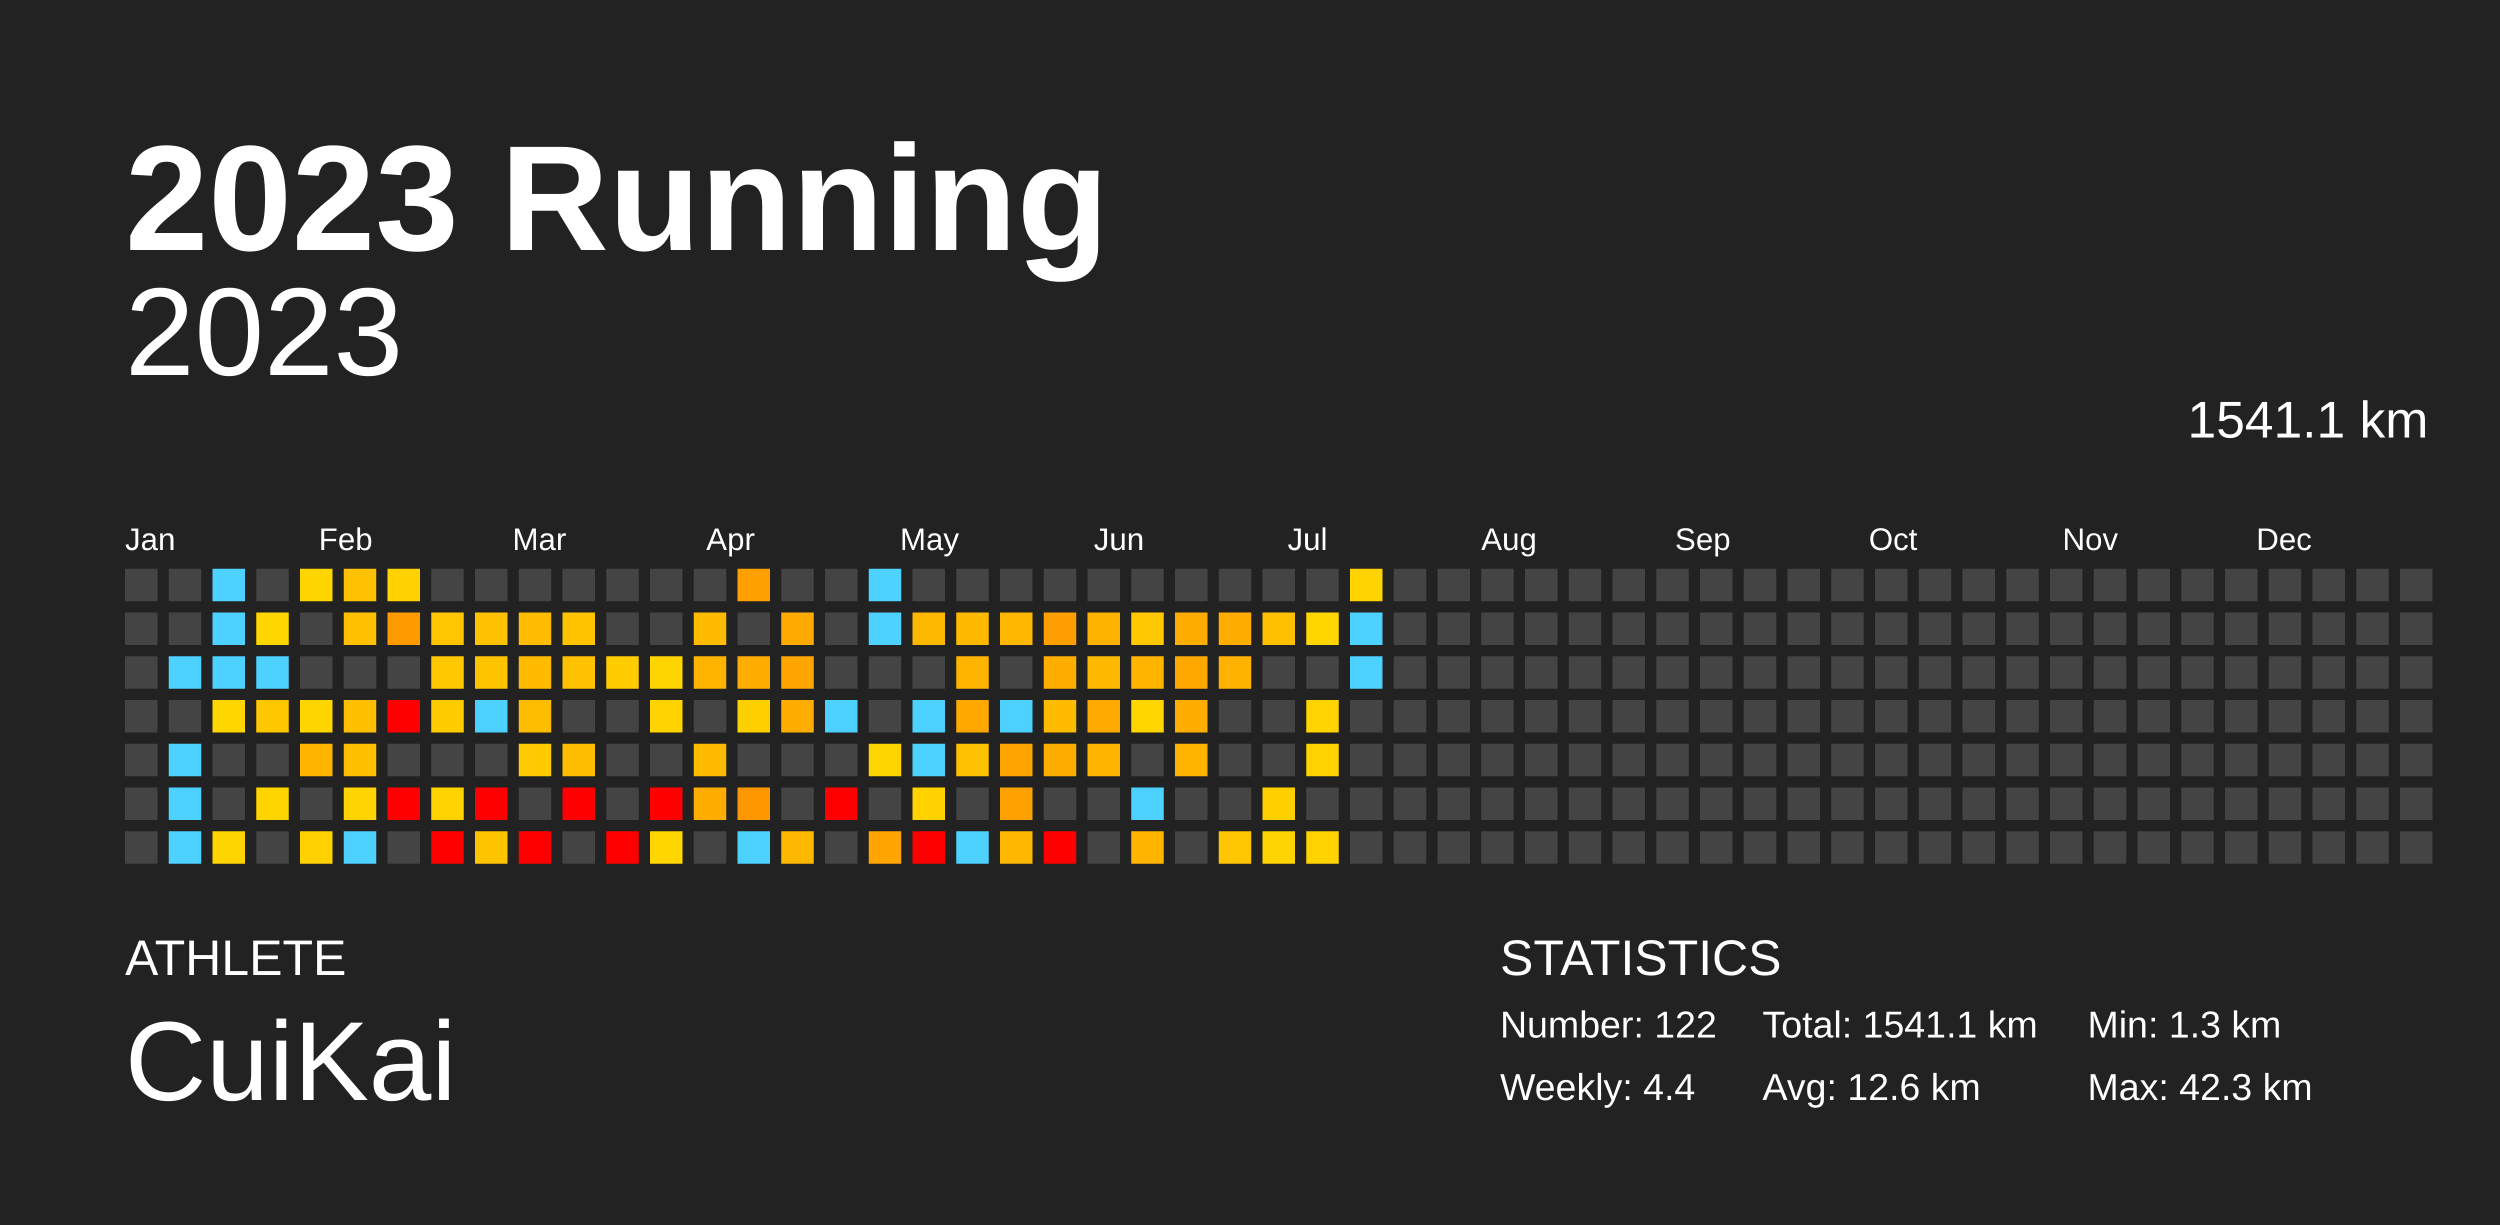
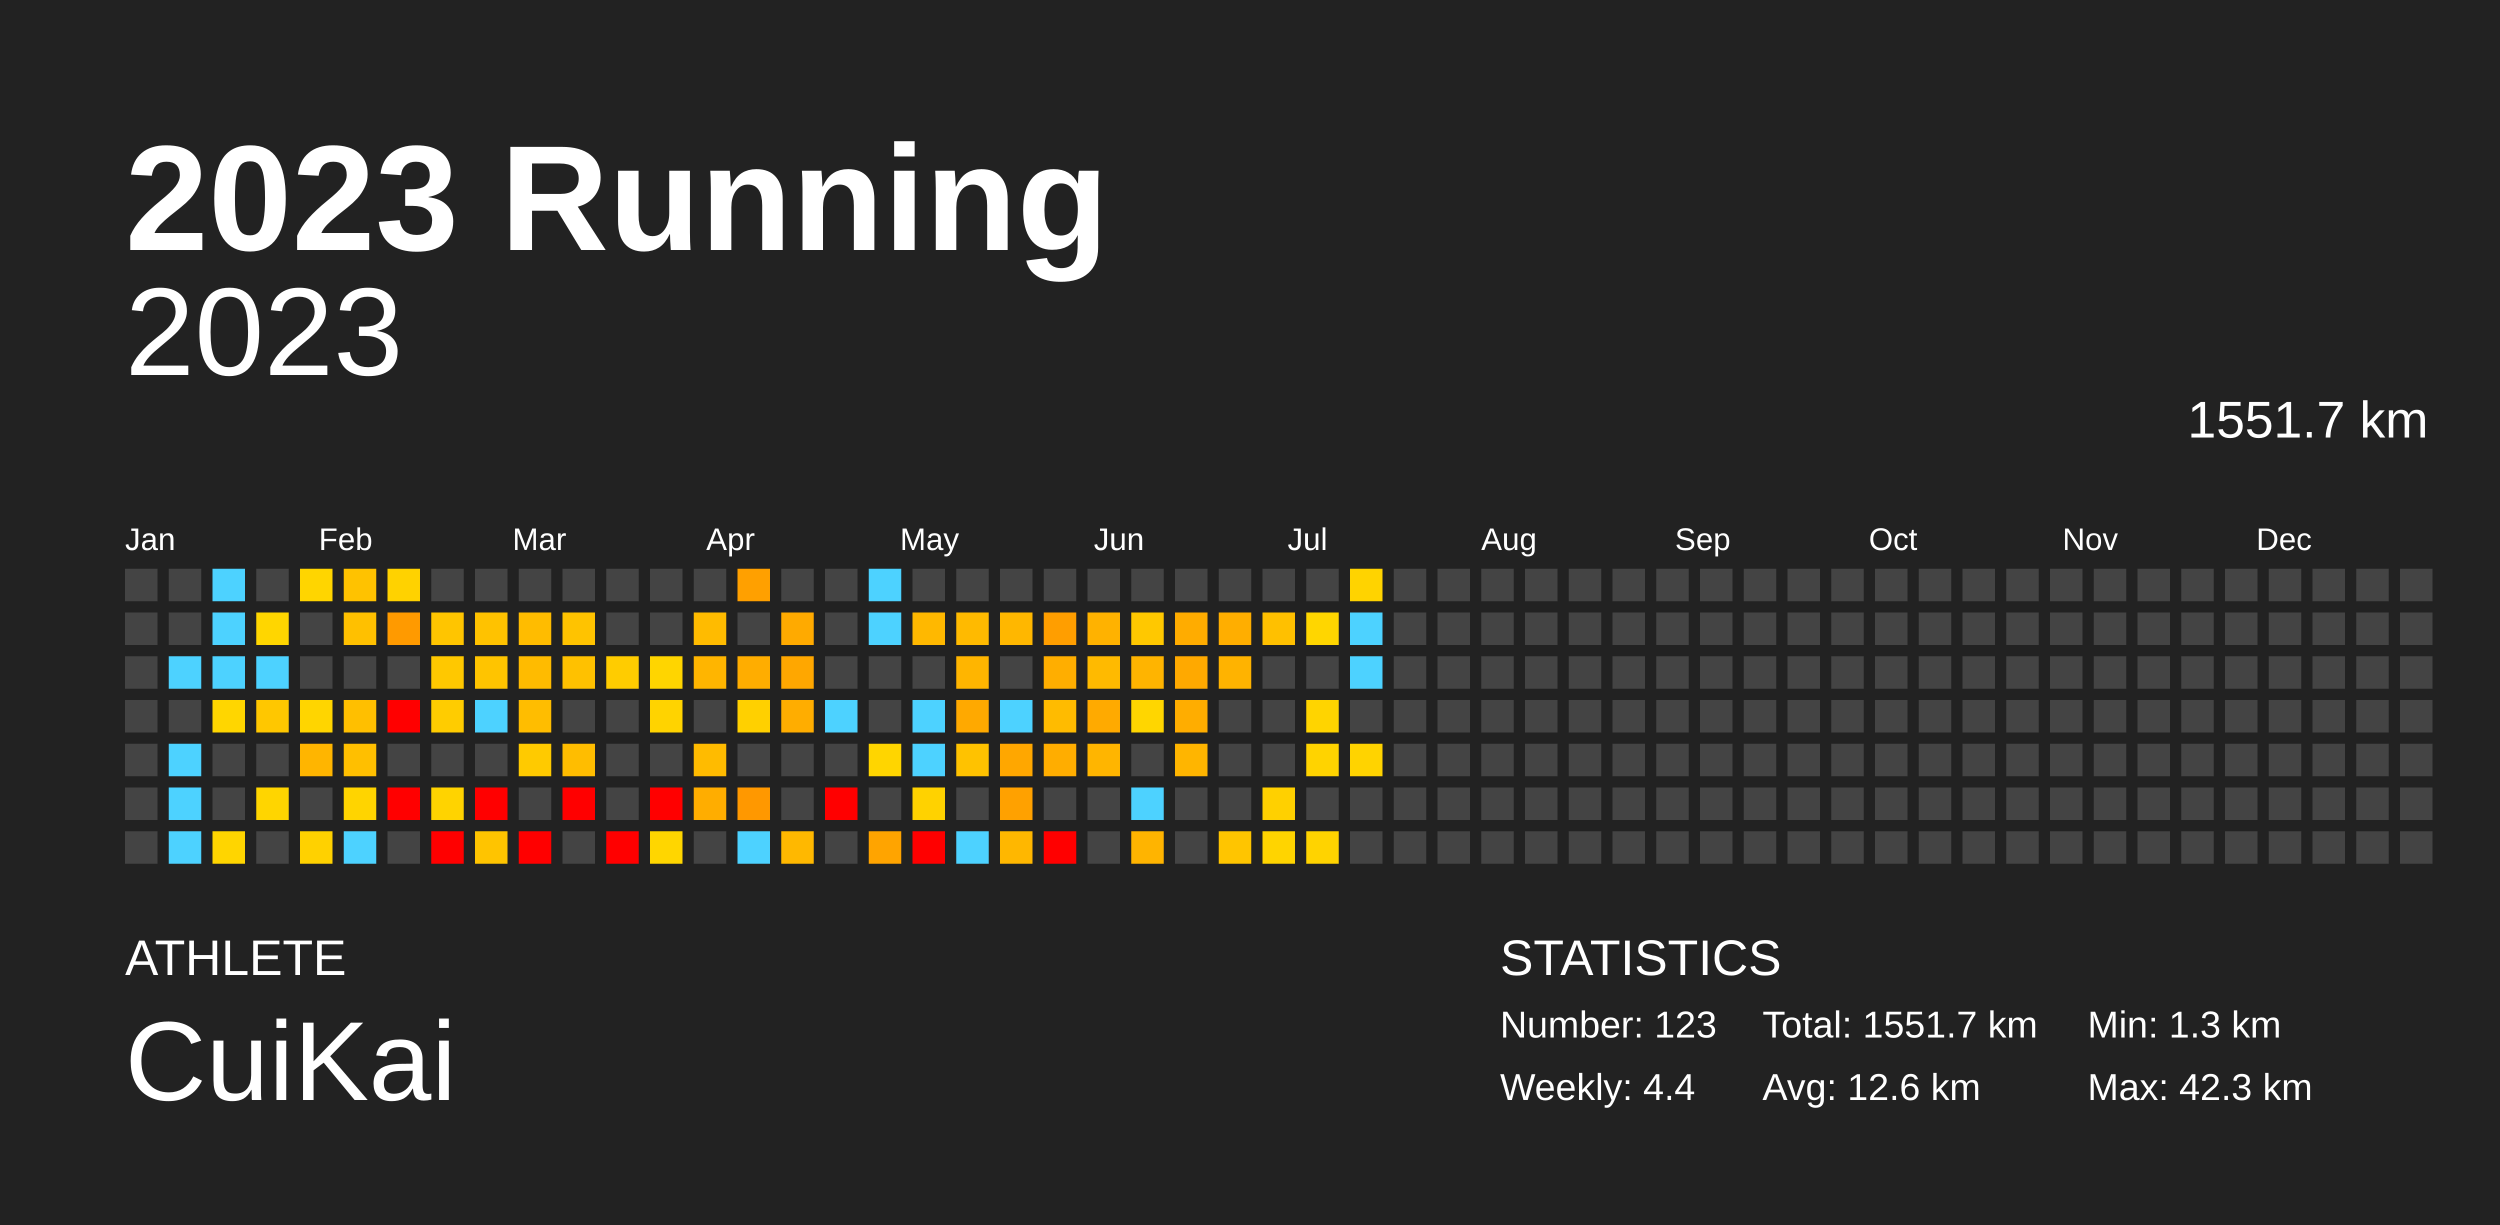
<svg xmlns="http://www.w3.org/2000/svg" baseProfile="full" height="98mm" version="1.1" viewBox="0,0,200,98" width="200mm">
  <defs />
  <rect fill="#222222" height="98" width="200" x="0" y="0" />
  <text fill="#FFFFFF" style="font-size:12px; font-family:Arial; font-weight:bold;" x="10" y="20">2023 Running</text>
  <text fill="#FFFFFF" style="font-size:4px; font-family:Arial" x="10" y="78">ATHLETE</text>
  <text fill="#FFFFFF" style="font-size:9px; font-family:Arial" x="10" y="88">CuiKai</text>
  <text fill="#FFFFFF" style="font-size:4px; font-family:Arial" x="120" y="78">STATISTICS</text>
-   <text fill="#FFFFFF" style="font-size:3px; font-family:Arial" x="120" y="83">Number: 122</text>
+   <text fill="#FFFFFF" style="font-size:3px; font-family:Arial" x="120" y="83">Number: 123</text>
  <text fill="#FFFFFF" style="font-size:3px; font-family:Arial" x="120" y="88">Weekly: 4.4</text>
-   <text fill="#FFFFFF" style="font-size:3px; font-family:Arial" x="141" y="83">Total: 1541.1 km</text>
+   <text fill="#FFFFFF" style="font-size:3px; font-family:Arial" x="141" y="83">Total: 1551.7 km</text>
  <text fill="#FFFFFF" style="font-size:3px; font-family:Arial" x="141" y="88">Avg: 12.6 km</text>
  <text fill="#FFFFFF" style="font-size:3px; font-family:Arial" x="167" y="83">Min: 1.3 km</text>
  <text fill="#FFFFFF" style="font-size:3px; font-family:Arial" x="167" y="88">Max: 42.3 km</text>
  <text alignment-baseline="hanging" fill="#FFFFFF" style="font-size:10.0px; font-family:Arial;" x="10" y="30">2023</text>
-   <text alignment-baseline="hanging" fill="#FFFFFF" style="font-size:4.125px; font-family:Arial;" x="175" y="35">1541.1 km</text>
+   <text alignment-baseline="hanging" fill="#FFFFFF" style="font-size:4.125px; font-family:Arial;" x="175" y="35">1551.7 km</text>
  <text fill="#FFFFFF" style="font-size:2.5px; font-family:Arial" x="10.0" y="44">Jan</text>
  <text fill="#FFFFFF" style="font-size:2.5px; font-family:Arial" x="25.5" y="44">Feb</text>
  <text fill="#FFFFFF" style="font-size:2.5px; font-family:Arial" x="41.0" y="44">Mar</text>
  <text fill="#FFFFFF" style="font-size:2.5px; font-family:Arial" x="56.5" y="44">Apr</text>
  <text fill="#FFFFFF" style="font-size:2.5px; font-family:Arial" x="72.0" y="44">May</text>
  <text fill="#FFFFFF" style="font-size:2.5px; font-family:Arial" x="87.5" y="44">Jun</text>
  <text fill="#FFFFFF" style="font-size:2.5px; font-family:Arial" x="103.0" y="44">Jul</text>
  <text fill="#FFFFFF" style="font-size:2.5px; font-family:Arial" x="118.5" y="44">Aug</text>
  <text fill="#FFFFFF" style="font-size:2.5px; font-family:Arial" x="134.0" y="44">Sep</text>
  <text fill="#FFFFFF" style="font-size:2.5px; font-family:Arial" x="149.5" y="44">Oct</text>
  <text fill="#FFFFFF" style="font-size:2.5px; font-family:Arial" x="165.0" y="44">Nov</text>
  <text fill="#FFFFFF" style="font-size:2.5px; font-family:Arial" x="180.5" y="44">Dec</text>
  <rect fill="#444444" height="2.6" width="2.6" x="10.0" y="45.5" />
  <rect fill="#444444" height="2.6" width="2.6" x="10.0" y="49.0" />
  <rect fill="#444444" height="2.6" width="2.6" x="10.0" y="52.5" />
  <rect fill="#444444" height="2.6" width="2.6" x="10.0" y="56.0" />
  <rect fill="#444444" height="2.6" width="2.6" x="10.0" y="59.5" />
  <rect fill="#444444" height="2.6" width="2.6" x="10.0" y="63.0" />
  <rect fill="#444444" height="2.6" width="2.6" x="10.0" y="66.5" />
  <rect fill="#444444" height="2.6" width="2.6" x="13.5" y="45.5" />
  <rect fill="#444444" height="2.6" width="2.6" x="13.5" y="49.0" />
  <rect fill="#4dd2ff" height="2.6" width="2.6" x="13.5" y="52.5" />
  <rect fill="#444444" height="2.6" width="2.6" x="13.5" y="56.0" />
  <rect fill="#4dd2ff" height="2.6" width="2.6" x="13.5" y="59.5" />
  <rect fill="#4dd2ff" height="2.6" width="2.6" x="13.5" y="63.0" />
  <rect fill="#4dd2ff" height="2.6" width="2.6" x="13.5" y="66.5" />
  <rect fill="#4dd2ff" height="2.6" width="2.6" x="17.0" y="45.5" />
  <rect fill="#4dd2ff" height="2.6" width="2.6" x="17.0" y="49.0" />
  <rect fill="#4dd2ff" height="2.6" width="2.6" x="17.0" y="52.5" />
  <rect fill="#ffd600" height="2.6" width="2.6" x="17.0" y="56.0" />
  <rect fill="#444444" height="2.6" width="2.6" x="17.0" y="59.5" />
  <rect fill="#444444" height="2.6" width="2.6" x="17.0" y="63.0" />
  <rect fill="#ffd500" height="2.6" width="2.6" x="17.0" y="66.5" />
  <rect fill="#444444" height="2.6" width="2.6" x="20.5" y="45.5" />
  <rect fill="#ffd600" height="2.6" width="2.6" x="20.5" y="49.0" />
  <rect fill="#4dd2ff" height="2.6" width="2.6" x="20.5" y="52.5" />
  <rect fill="#ffc700" height="2.6" width="2.6" x="20.5" y="56.0" />
  <rect fill="#444444" height="2.6" width="2.6" x="20.5" y="59.5" />
  <rect fill="#ffd500" height="2.6" width="2.6" x="20.5" y="63.0" />
  <rect fill="#444444" height="2.6" width="2.6" x="20.5" y="66.5" />
  <rect fill="#ffd500" height="2.6" width="2.6" x="24.0" y="45.5" />
  <rect fill="#444444" height="2.6" width="2.6" x="24.0" y="49.0" />
  <rect fill="#444444" height="2.6" width="2.6" x="24.0" y="52.5" />
  <rect fill="#ffd500" height="2.6" width="2.6" x="24.0" y="56.0" />
  <rect fill="#ffb500" height="2.6" width="2.6" x="24.0" y="59.5" />
  <rect fill="#444444" height="2.6" width="2.6" x="24.0" y="63.0" />
  <rect fill="#ffd100" height="2.6" width="2.6" x="24.0" y="66.5" />
  <rect fill="#ffc200" height="2.6" width="2.6" x="27.5" y="45.5" />
  <rect fill="#ffc000" height="2.6" width="2.6" x="27.5" y="49.0" />
  <rect fill="#444444" height="2.6" width="2.6" x="27.5" y="52.5" />
  <rect fill="#ffbf00" height="2.6" width="2.6" x="27.5" y="56.0" />
  <rect fill="#ffbf00" height="2.6" width="2.6" x="27.5" y="59.5" />
  <rect fill="#ffd400" height="2.6" width="2.6" x="27.5" y="63.0" />
  <rect fill="#4dd2ff" height="2.6" width="2.6" x="27.5" y="66.5" />
  <rect fill="#ffd200" height="2.6" width="2.6" x="31.0" y="45.5" />
  <rect fill="#ff9a00" height="2.6" width="2.6" x="31.0" y="49.0" />
  <rect fill="#444444" height="2.6" width="2.6" x="31.0" y="52.5" />
  <rect fill="red" height="2.6" width="2.6" x="31.0" y="56.0" />
  <rect fill="#444444" height="2.6" width="2.6" x="31.0" y="59.5" />
  <rect fill="red" height="2.6" width="2.6" x="31.0" y="63.0" />
  <rect fill="#444444" height="2.6" width="2.6" x="31.0" y="66.5" />
  <rect fill="#444444" height="2.6" width="2.6" x="34.5" y="45.5" />
  <rect fill="#ffc500" height="2.6" width="2.6" x="34.5" y="49.0" />
  <rect fill="#ffc800" height="2.6" width="2.6" x="34.5" y="52.5" />
  <rect fill="#ffcc00" height="2.6" width="2.6" x="34.5" y="56.0" />
  <rect fill="#444444" height="2.6" width="2.6" x="34.5" y="59.5" />
  <rect fill="#ffd300" height="2.6" width="2.6" x="34.5" y="63.0" />
  <rect fill="red" height="2.6" width="2.6" x="34.5" y="66.5" />
  <rect fill="#444444" height="2.6" width="2.6" x="38.0" y="45.5" />
  <rect fill="#ffc200" height="2.6" width="2.6" x="38.0" y="49.0" />
  <rect fill="#ffc400" height="2.6" width="2.6" x="38.0" y="52.5" />
  <rect fill="#4dd2ff" height="2.6" width="2.6" x="38.0" y="56.0" />
  <rect fill="#444444" height="2.6" width="2.6" x="38.0" y="59.5" />
  <rect fill="red" height="2.6" width="2.6" x="38.0" y="63.0" />
  <rect fill="#ffc400" height="2.6" width="2.6" x="38.0" y="66.5" />
  <rect fill="#444444" height="2.6" width="2.6" x="41.5" y="45.5" />
  <rect fill="#ffbc00" height="2.6" width="2.6" x="41.5" y="49.0" />
  <rect fill="#ffbb00" height="2.6" width="2.6" x="41.5" y="52.5" />
  <rect fill="#ffbd00" height="2.6" width="2.6" x="41.5" y="56.0" />
  <rect fill="#ffca00" height="2.6" width="2.6" x="41.5" y="59.5" />
  <rect fill="#444444" height="2.6" width="2.6" x="41.5" y="63.0" />
  <rect fill="red" height="2.6" width="2.6" x="41.5" y="66.5" />
  <rect fill="#444444" height="2.6" width="2.6" x="45.0" y="45.5" />
  <rect fill="#ffc300" height="2.6" width="2.6" x="45.0" y="49.0" />
  <rect fill="#ffc100" height="2.6" width="2.6" x="45.0" y="52.5" />
  <rect fill="#444444" height="2.6" width="2.6" x="45.0" y="56.0" />
  <rect fill="#ffbd00" height="2.6" width="2.6" x="45.0" y="59.5" />
  <rect fill="red" height="2.6" width="2.6" x="45.0" y="63.0" />
  <rect fill="#444444" height="2.6" width="2.6" x="45.0" y="66.5" />
  <rect fill="#444444" height="2.6" width="2.6" x="48.5" y="45.5" />
  <rect fill="#444444" height="2.6" width="2.6" x="48.5" y="49.0" />
  <rect fill="#ffcc00" height="2.6" width="2.6" x="48.5" y="52.5" />
  <rect fill="#444444" height="2.6" width="2.6" x="48.5" y="56.0" />
  <rect fill="#444444" height="2.6" width="2.6" x="48.5" y="59.5" />
  <rect fill="#444444" height="2.6" width="2.6" x="48.5" y="63.0" />
  <rect fill="red" height="2.6" width="2.6" x="48.5" y="66.5" />
  <rect fill="#444444" height="2.6" width="2.6" x="52.0" y="45.5" />
  <rect fill="#444444" height="2.6" width="2.6" x="52.0" y="49.0" />
  <rect fill="#ffd500" height="2.6" width="2.6" x="52.0" y="52.5" />
  <rect fill="#ffd300" height="2.6" width="2.6" x="52.0" y="56.0" />
  <rect fill="#444444" height="2.6" width="2.6" x="52.0" y="59.5" />
  <rect fill="red" height="2.6" width="2.6" x="52.0" y="63.0" />
  <rect fill="#ffd600" height="2.6" width="2.6" x="52.0" y="66.5" />
  <rect fill="#444444" height="2.6" width="2.6" x="55.5" y="45.5" />
  <rect fill="#ffbb00" height="2.6" width="2.6" x="55.5" y="49.0" />
  <rect fill="#ffb500" height="2.6" width="2.6" x="55.5" y="52.5" />
  <rect fill="#444444" height="2.6" width="2.6" x="55.5" y="56.0" />
  <rect fill="#ffbb00" height="2.6" width="2.6" x="55.5" y="59.5" />
  <rect fill="#ffad00" height="2.6" width="2.6" x="55.5" y="63.0" />
  <rect fill="#444444" height="2.6" width="2.6" x="55.5" y="66.5" />
  <rect fill="#ffa000" height="2.6" width="2.6" x="59.0" y="45.5" />
  <rect fill="#444444" height="2.6" width="2.6" x="59.0" y="49.0" />
  <rect fill="#ffad00" height="2.6" width="2.6" x="59.0" y="52.5" />
  <rect fill="#ffd000" height="2.6" width="2.6" x="59.0" y="56.0" />
  <rect fill="#444444" height="2.6" width="2.6" x="59.0" y="59.5" />
  <rect fill="#ff9800" height="2.6" width="2.6" x="59.0" y="63.0" />
  <rect fill="#4dd2ff" height="2.6" width="2.6" x="59.0" y="66.5" />
  <rect fill="#444444" height="2.6" width="2.6" x="62.5" y="45.5" />
  <rect fill="#ffaa00" height="2.6" width="2.6" x="62.5" y="49.0" />
  <rect fill="#ffa700" height="2.6" width="2.6" x="62.5" y="52.5" />
  <rect fill="#ffad00" height="2.6" width="2.6" x="62.5" y="56.0" />
  <rect fill="#444444" height="2.6" width="2.6" x="62.5" y="59.5" />
  <rect fill="#444444" height="2.6" width="2.6" x="62.5" y="63.0" />
  <rect fill="#ffb800" height="2.6" width="2.6" x="62.5" y="66.5" />
  <rect fill="#444444" height="2.6" width="2.6" x="66.0" y="45.5" />
  <rect fill="#444444" height="2.6" width="2.6" x="66.0" y="49.0" />
  <rect fill="#444444" height="2.6" width="2.6" x="66.0" y="52.5" />
  <rect fill="#4dd2ff" height="2.6" width="2.6" x="66.0" y="56.0" />
  <rect fill="#444444" height="2.6" width="2.6" x="66.0" y="59.5" />
  <rect fill="red" height="2.6" width="2.6" x="66.0" y="63.0" />
  <rect fill="#444444" height="2.6" width="2.6" x="66.0" y="66.5" />
  <rect fill="#4dd2ff" height="2.6" width="2.6" x="69.5" y="45.5" />
  <rect fill="#4dd2ff" height="2.6" width="2.6" x="69.5" y="49.0" />
  <rect fill="#444444" height="2.6" width="2.6" x="69.5" y="52.5" />
  <rect fill="#444444" height="2.6" width="2.6" x="69.5" y="56.0" />
  <rect fill="#ffd500" height="2.6" width="2.6" x="69.5" y="59.5" />
  <rect fill="#444444" height="2.6" width="2.6" x="69.5" y="63.0" />
  <rect fill="#ffa400" height="2.6" width="2.6" x="69.5" y="66.5" />
  <rect fill="#444444" height="2.6" width="2.6" x="73.0" y="45.5" />
  <rect fill="#ffb800" height="2.6" width="2.6" x="73.0" y="49.0" />
  <rect fill="#444444" height="2.6" width="2.6" x="73.0" y="52.5" />
  <rect fill="#4dd2ff" height="2.6" width="2.6" x="73.0" y="56.0" />
  <rect fill="#4dd2ff" height="2.6" width="2.6" x="73.0" y="59.5" />
  <rect fill="#ffd200" height="2.6" width="2.6" x="73.0" y="63.0" />
  <rect fill="red" height="2.6" width="2.6" x="73.0" y="66.5" />
  <rect fill="#444444" height="2.6" width="2.6" x="76.5" y="45.5" />
  <rect fill="#ffba00" height="2.6" width="2.6" x="76.5" y="49.0" />
  <rect fill="#ffb500" height="2.6" width="2.6" x="76.5" y="52.5" />
  <rect fill="#ffa900" height="2.6" width="2.6" x="76.5" y="56.0" />
  <rect fill="#ffc200" height="2.6" width="2.6" x="76.5" y="59.5" />
  <rect fill="#444444" height="2.6" width="2.6" x="76.5" y="63.0" />
  <rect fill="#4dd2ff" height="2.6" width="2.6" x="76.5" y="66.5" />
  <rect fill="#444444" height="2.6" width="2.6" x="80.0" y="45.5" />
  <rect fill="#ffb700" height="2.6" width="2.6" x="80.0" y="49.0" />
  <rect fill="#444444" height="2.6" width="2.6" x="80.0" y="52.5" />
  <rect fill="#4dd2ff" height="2.6" width="2.6" x="80.0" y="56.0" />
  <rect fill="#ffa700" height="2.6" width="2.6" x="80.0" y="59.5" />
  <rect fill="#ffa100" height="2.6" width="2.6" x="80.0" y="63.0" />
  <rect fill="#ffb700" height="2.6" width="2.6" x="80.0" y="66.5" />
  <rect fill="#444444" height="2.6" width="2.6" x="83.5" y="45.5" />
  <rect fill="#ff9e00" height="2.6" width="2.6" x="83.5" y="49.0" />
  <rect fill="#ffae00" height="2.6" width="2.6" x="83.5" y="52.5" />
  <rect fill="#ffbb00" height="2.6" width="2.6" x="83.5" y="56.0" />
  <rect fill="#ffad00" height="2.6" width="2.6" x="83.5" y="59.5" />
  <rect fill="#444444" height="2.6" width="2.6" x="83.5" y="63.0" />
  <rect fill="red" height="2.6" width="2.6" x="83.5" y="66.5" />
  <rect fill="#444444" height="2.6" width="2.6" x="87.0" y="45.5" />
  <rect fill="#ffb200" height="2.6" width="2.6" x="87.0" y="49.0" />
  <rect fill="#ffba00" height="2.6" width="2.6" x="87.0" y="52.5" />
  <rect fill="#ffaa00" height="2.6" width="2.6" x="87.0" y="56.0" />
  <rect fill="#ffb500" height="2.6" width="2.6" x="87.0" y="59.5" />
  <rect fill="#444444" height="2.6" width="2.6" x="87.0" y="63.0" />
  <rect fill="#444444" height="2.6" width="2.6" x="87.0" y="66.5" />
  <rect fill="#444444" height="2.6" width="2.6" x="90.5" y="45.5" />
  <rect fill="#ffc800" height="2.6" width="2.6" x="90.5" y="49.0" />
  <rect fill="#ffb400" height="2.6" width="2.6" x="90.5" y="52.5" />
  <rect fill="#ffd600" height="2.6" width="2.6" x="90.5" y="56.0" />
  <rect fill="#444444" height="2.6" width="2.6" x="90.5" y="59.5" />
  <rect fill="#4dd2ff" height="2.6" width="2.6" x="90.5" y="63.0" />
  <rect fill="#ffb400" height="2.6" width="2.6" x="90.5" y="66.5" />
  <rect fill="#444444" height="2.6" width="2.6" x="94.0" y="45.5" />
  <rect fill="#ffac00" height="2.6" width="2.6" x="94.0" y="49.0" />
  <rect fill="#ffa900" height="2.6" width="2.6" x="94.0" y="52.5" />
  <rect fill="#ffad00" height="2.6" width="2.6" x="94.0" y="56.0" />
  <rect fill="#ffb500" height="2.6" width="2.6" x="94.0" y="59.5" />
  <rect fill="#444444" height="2.6" width="2.6" x="94.0" y="63.0" />
  <rect fill="#444444" height="2.6" width="2.6" x="94.0" y="66.5" />
  <rect fill="#444444" height="2.6" width="2.6" x="97.5" y="45.5" />
  <rect fill="#ffae00" height="2.6" width="2.6" x="97.5" y="49.0" />
  <rect fill="#ffb300" height="2.6" width="2.6" x="97.5" y="52.5" />
  <rect fill="#444444" height="2.6" width="2.6" x="97.5" y="56.0" />
  <rect fill="#444444" height="2.6" width="2.6" x="97.5" y="59.5" />
  <rect fill="#444444" height="2.6" width="2.6" x="97.5" y="63.0" />
  <rect fill="#ffc500" height="2.6" width="2.6" x="97.5" y="66.5" />
  <rect fill="#444444" height="2.6" width="2.6" x="101.0" y="45.5" />
  <rect fill="#ffc000" height="2.6" width="2.6" x="101.0" y="49.0" />
  <rect fill="#444444" height="2.6" width="2.6" x="101.0" y="52.5" />
  <rect fill="#444444" height="2.6" width="2.6" x="101.0" y="56.0" />
  <rect fill="#444444" height="2.6" width="2.6" x="101.0" y="59.5" />
  <rect fill="#ffd000" height="2.6" width="2.6" x="101.0" y="63.0" />
  <rect fill="#ffd400" height="2.6" width="2.6" x="101.0" y="66.5" />
  <rect fill="#444444" height="2.6" width="2.6" x="104.5" y="45.5" />
  <rect fill="#ffd600" height="2.6" width="2.6" x="104.5" y="49.0" />
  <rect fill="#444444" height="2.6" width="2.6" x="104.5" y="52.5" />
  <rect fill="#ffd400" height="2.6" width="2.6" x="104.5" y="56.0" />
  <rect fill="#ffd300" height="2.6" width="2.6" x="104.5" y="59.5" />
  <rect fill="#444444" height="2.6" width="2.6" x="104.5" y="63.0" />
  <rect fill="#ffd300" height="2.6" width="2.6" x="104.5" y="66.5" />
  <rect fill="#ffd300" height="2.6" width="2.6" x="108.0" y="45.5" />
  <rect fill="#4dd2ff" height="2.6" width="2.6" x="108.0" y="49.0" />
  <rect fill="#4dd2ff" height="2.6" width="2.6" x="108.0" y="52.5" />
  <rect fill="#444444" height="2.6" width="2.6" x="108.0" y="56.0" />
-   <rect fill="#444444" height="2.6" width="2.6" x="108.0" y="59.5" />
+   <rect fill="#ffd300" height="2.6" width="2.6" x="108.0" y="59.5" />
  <rect fill="#444444" height="2.6" width="2.6" x="108.0" y="63.0" />
  <rect fill="#444444" height="2.6" width="2.6" x="108.0" y="66.5" />
  <rect fill="#444444" height="2.6" width="2.6" x="111.5" y="45.5" />
  <rect fill="#444444" height="2.6" width="2.6" x="111.5" y="49.0" />
  <rect fill="#444444" height="2.6" width="2.6" x="111.5" y="52.5" />
  <rect fill="#444444" height="2.6" width="2.6" x="111.5" y="56.0" />
  <rect fill="#444444" height="2.6" width="2.6" x="111.5" y="59.5" />
  <rect fill="#444444" height="2.6" width="2.6" x="111.5" y="63.0" />
  <rect fill="#444444" height="2.6" width="2.6" x="111.5" y="66.5" />
  <rect fill="#444444" height="2.6" width="2.6" x="115.0" y="45.5" />
  <rect fill="#444444" height="2.6" width="2.6" x="115.0" y="49.0" />
  <rect fill="#444444" height="2.6" width="2.6" x="115.0" y="52.5" />
  <rect fill="#444444" height="2.6" width="2.6" x="115.0" y="56.0" />
  <rect fill="#444444" height="2.6" width="2.6" x="115.0" y="59.5" />
  <rect fill="#444444" height="2.6" width="2.6" x="115.0" y="63.0" />
  <rect fill="#444444" height="2.6" width="2.6" x="115.0" y="66.5" />
  <rect fill="#444444" height="2.6" width="2.6" x="118.5" y="45.5" />
  <rect fill="#444444" height="2.6" width="2.6" x="118.5" y="49.0" />
  <rect fill="#444444" height="2.6" width="2.6" x="118.5" y="52.5" />
  <rect fill="#444444" height="2.6" width="2.6" x="118.5" y="56.0" />
  <rect fill="#444444" height="2.6" width="2.6" x="118.5" y="59.5" />
  <rect fill="#444444" height="2.6" width="2.6" x="118.5" y="63.0" />
  <rect fill="#444444" height="2.6" width="2.6" x="118.5" y="66.5" />
  <rect fill="#444444" height="2.6" width="2.6" x="122.0" y="45.5" />
  <rect fill="#444444" height="2.6" width="2.6" x="122.0" y="49.0" />
  <rect fill="#444444" height="2.6" width="2.6" x="122.0" y="52.5" />
  <rect fill="#444444" height="2.6" width="2.6" x="122.0" y="56.0" />
  <rect fill="#444444" height="2.6" width="2.6" x="122.0" y="59.5" />
  <rect fill="#444444" height="2.6" width="2.6" x="122.0" y="63.0" />
  <rect fill="#444444" height="2.6" width="2.6" x="122.0" y="66.5" />
  <rect fill="#444444" height="2.6" width="2.6" x="125.5" y="45.5" />
  <rect fill="#444444" height="2.6" width="2.6" x="125.5" y="49.0" />
  <rect fill="#444444" height="2.6" width="2.6" x="125.5" y="52.5" />
  <rect fill="#444444" height="2.6" width="2.6" x="125.5" y="56.0" />
  <rect fill="#444444" height="2.6" width="2.6" x="125.5" y="59.5" />
  <rect fill="#444444" height="2.6" width="2.6" x="125.5" y="63.0" />
  <rect fill="#444444" height="2.6" width="2.6" x="125.5" y="66.5" />
  <rect fill="#444444" height="2.6" width="2.6" x="129.0" y="45.5" />
  <rect fill="#444444" height="2.6" width="2.6" x="129.0" y="49.0" />
  <rect fill="#444444" height="2.6" width="2.6" x="129.0" y="52.5" />
  <rect fill="#444444" height="2.6" width="2.6" x="129.0" y="56.0" />
  <rect fill="#444444" height="2.6" width="2.6" x="129.0" y="59.5" />
  <rect fill="#444444" height="2.6" width="2.6" x="129.0" y="63.0" />
  <rect fill="#444444" height="2.6" width="2.6" x="129.0" y="66.5" />
  <rect fill="#444444" height="2.6" width="2.6" x="132.5" y="45.5" />
  <rect fill="#444444" height="2.6" width="2.6" x="132.5" y="49.0" />
  <rect fill="#444444" height="2.6" width="2.6" x="132.5" y="52.5" />
  <rect fill="#444444" height="2.6" width="2.6" x="132.5" y="56.0" />
  <rect fill="#444444" height="2.6" width="2.6" x="132.5" y="59.5" />
  <rect fill="#444444" height="2.6" width="2.6" x="132.5" y="63.0" />
  <rect fill="#444444" height="2.6" width="2.6" x="132.5" y="66.5" />
  <rect fill="#444444" height="2.6" width="2.6" x="136.0" y="45.5" />
  <rect fill="#444444" height="2.6" width="2.6" x="136.0" y="49.0" />
  <rect fill="#444444" height="2.6" width="2.6" x="136.0" y="52.5" />
  <rect fill="#444444" height="2.6" width="2.6" x="136.0" y="56.0" />
  <rect fill="#444444" height="2.6" width="2.6" x="136.0" y="59.5" />
  <rect fill="#444444" height="2.6" width="2.6" x="136.0" y="63.0" />
  <rect fill="#444444" height="2.6" width="2.6" x="136.0" y="66.5" />
  <rect fill="#444444" height="2.6" width="2.6" x="139.5" y="45.5" />
  <rect fill="#444444" height="2.6" width="2.6" x="139.5" y="49.0" />
  <rect fill="#444444" height="2.6" width="2.6" x="139.5" y="52.5" />
  <rect fill="#444444" height="2.6" width="2.6" x="139.5" y="56.0" />
  <rect fill="#444444" height="2.6" width="2.6" x="139.5" y="59.5" />
  <rect fill="#444444" height="2.6" width="2.6" x="139.5" y="63.0" />
  <rect fill="#444444" height="2.6" width="2.6" x="139.5" y="66.5" />
  <rect fill="#444444" height="2.6" width="2.6" x="143.0" y="45.5" />
  <rect fill="#444444" height="2.6" width="2.6" x="143.0" y="49.0" />
  <rect fill="#444444" height="2.6" width="2.6" x="143.0" y="52.5" />
  <rect fill="#444444" height="2.6" width="2.6" x="143.0" y="56.0" />
  <rect fill="#444444" height="2.6" width="2.6" x="143.0" y="59.5" />
  <rect fill="#444444" height="2.6" width="2.6" x="143.0" y="63.0" />
  <rect fill="#444444" height="2.6" width="2.6" x="143.0" y="66.5" />
  <rect fill="#444444" height="2.6" width="2.6" x="146.5" y="45.5" />
  <rect fill="#444444" height="2.6" width="2.6" x="146.5" y="49.0" />
  <rect fill="#444444" height="2.6" width="2.6" x="146.5" y="52.5" />
  <rect fill="#444444" height="2.6" width="2.6" x="146.5" y="56.0" />
  <rect fill="#444444" height="2.6" width="2.6" x="146.5" y="59.5" />
  <rect fill="#444444" height="2.6" width="2.6" x="146.5" y="63.0" />
  <rect fill="#444444" height="2.6" width="2.6" x="146.5" y="66.5" />
  <rect fill="#444444" height="2.6" width="2.6" x="150.0" y="45.5" />
  <rect fill="#444444" height="2.6" width="2.6" x="150.0" y="49.0" />
  <rect fill="#444444" height="2.6" width="2.6" x="150.0" y="52.5" />
  <rect fill="#444444" height="2.6" width="2.6" x="150.0" y="56.0" />
  <rect fill="#444444" height="2.6" width="2.6" x="150.0" y="59.5" />
  <rect fill="#444444" height="2.6" width="2.6" x="150.0" y="63.0" />
  <rect fill="#444444" height="2.6" width="2.6" x="150.0" y="66.5" />
  <rect fill="#444444" height="2.6" width="2.6" x="153.5" y="45.5" />
  <rect fill="#444444" height="2.6" width="2.6" x="153.5" y="49.0" />
  <rect fill="#444444" height="2.6" width="2.6" x="153.5" y="52.5" />
  <rect fill="#444444" height="2.6" width="2.6" x="153.5" y="56.0" />
  <rect fill="#444444" height="2.6" width="2.6" x="153.5" y="59.5" />
  <rect fill="#444444" height="2.6" width="2.6" x="153.5" y="63.0" />
  <rect fill="#444444" height="2.6" width="2.6" x="153.5" y="66.5" />
  <rect fill="#444444" height="2.6" width="2.6" x="157.0" y="45.5" />
  <rect fill="#444444" height="2.6" width="2.6" x="157.0" y="49.0" />
  <rect fill="#444444" height="2.6" width="2.6" x="157.0" y="52.5" />
  <rect fill="#444444" height="2.6" width="2.6" x="157.0" y="56.0" />
  <rect fill="#444444" height="2.6" width="2.6" x="157.0" y="59.5" />
  <rect fill="#444444" height="2.6" width="2.6" x="157.0" y="63.0" />
  <rect fill="#444444" height="2.6" width="2.6" x="157.0" y="66.5" />
  <rect fill="#444444" height="2.6" width="2.6" x="160.5" y="45.5" />
  <rect fill="#444444" height="2.6" width="2.6" x="160.5" y="49.0" />
  <rect fill="#444444" height="2.6" width="2.6" x="160.5" y="52.5" />
  <rect fill="#444444" height="2.6" width="2.6" x="160.5" y="56.0" />
  <rect fill="#444444" height="2.6" width="2.6" x="160.5" y="59.5" />
  <rect fill="#444444" height="2.6" width="2.6" x="160.5" y="63.0" />
  <rect fill="#444444" height="2.6" width="2.6" x="160.5" y="66.5" />
  <rect fill="#444444" height="2.6" width="2.6" x="164.0" y="45.5" />
  <rect fill="#444444" height="2.6" width="2.6" x="164.0" y="49.0" />
  <rect fill="#444444" height="2.6" width="2.6" x="164.0" y="52.5" />
  <rect fill="#444444" height="2.6" width="2.6" x="164.0" y="56.0" />
  <rect fill="#444444" height="2.6" width="2.6" x="164.0" y="59.5" />
  <rect fill="#444444" height="2.6" width="2.6" x="164.0" y="63.0" />
  <rect fill="#444444" height="2.6" width="2.6" x="164.0" y="66.5" />
  <rect fill="#444444" height="2.6" width="2.6" x="167.5" y="45.5" />
  <rect fill="#444444" height="2.6" width="2.6" x="167.5" y="49.0" />
  <rect fill="#444444" height="2.6" width="2.6" x="167.5" y="52.5" />
  <rect fill="#444444" height="2.6" width="2.6" x="167.5" y="56.0" />
  <rect fill="#444444" height="2.6" width="2.6" x="167.5" y="59.5" />
  <rect fill="#444444" height="2.6" width="2.6" x="167.5" y="63.0" />
  <rect fill="#444444" height="2.6" width="2.6" x="167.5" y="66.5" />
  <rect fill="#444444" height="2.6" width="2.6" x="171.0" y="45.5" />
  <rect fill="#444444" height="2.6" width="2.6" x="171.0" y="49.0" />
  <rect fill="#444444" height="2.6" width="2.6" x="171.0" y="52.5" />
  <rect fill="#444444" height="2.6" width="2.6" x="171.0" y="56.0" />
  <rect fill="#444444" height="2.6" width="2.6" x="171.0" y="59.5" />
  <rect fill="#444444" height="2.6" width="2.6" x="171.0" y="63.0" />
  <rect fill="#444444" height="2.6" width="2.6" x="171.0" y="66.5" />
  <rect fill="#444444" height="2.6" width="2.6" x="174.5" y="45.5" />
  <rect fill="#444444" height="2.6" width="2.6" x="174.5" y="49.0" />
  <rect fill="#444444" height="2.6" width="2.6" x="174.5" y="52.5" />
  <rect fill="#444444" height="2.6" width="2.6" x="174.5" y="56.0" />
  <rect fill="#444444" height="2.6" width="2.6" x="174.5" y="59.5" />
  <rect fill="#444444" height="2.6" width="2.6" x="174.5" y="63.0" />
  <rect fill="#444444" height="2.6" width="2.6" x="174.5" y="66.5" />
  <rect fill="#444444" height="2.6" width="2.6" x="178.0" y="45.5" />
  <rect fill="#444444" height="2.6" width="2.6" x="178.0" y="49.0" />
  <rect fill="#444444" height="2.6" width="2.6" x="178.0" y="52.5" />
  <rect fill="#444444" height="2.6" width="2.6" x="178.0" y="56.0" />
  <rect fill="#444444" height="2.6" width="2.6" x="178.0" y="59.5" />
  <rect fill="#444444" height="2.6" width="2.6" x="178.0" y="63.0" />
  <rect fill="#444444" height="2.6" width="2.6" x="178.0" y="66.5" />
  <rect fill="#444444" height="2.6" width="2.6" x="181.5" y="45.5" />
  <rect fill="#444444" height="2.6" width="2.6" x="181.5" y="49.0" />
  <rect fill="#444444" height="2.6" width="2.6" x="181.5" y="52.5" />
  <rect fill="#444444" height="2.6" width="2.6" x="181.5" y="56.0" />
  <rect fill="#444444" height="2.6" width="2.6" x="181.5" y="59.5" />
  <rect fill="#444444" height="2.6" width="2.6" x="181.5" y="63.0" />
  <rect fill="#444444" height="2.6" width="2.6" x="181.5" y="66.5" />
  <rect fill="#444444" height="2.6" width="2.6" x="185.0" y="45.5" />
  <rect fill="#444444" height="2.6" width="2.6" x="185.0" y="49.0" />
  <rect fill="#444444" height="2.6" width="2.6" x="185.0" y="52.5" />
  <rect fill="#444444" height="2.6" width="2.6" x="185.0" y="56.0" />
  <rect fill="#444444" height="2.6" width="2.6" x="185.0" y="59.5" />
  <rect fill="#444444" height="2.6" width="2.6" x="185.0" y="63.0" />
  <rect fill="#444444" height="2.6" width="2.6" x="185.0" y="66.5" />
  <rect fill="#444444" height="2.6" width="2.6" x="188.5" y="45.5" />
  <rect fill="#444444" height="2.6" width="2.6" x="188.5" y="49.0" />
  <rect fill="#444444" height="2.6" width="2.6" x="188.5" y="52.5" />
  <rect fill="#444444" height="2.6" width="2.6" x="188.5" y="56.0" />
  <rect fill="#444444" height="2.6" width="2.6" x="188.5" y="59.5" />
  <rect fill="#444444" height="2.6" width="2.6" x="188.5" y="63.0" />
  <rect fill="#444444" height="2.6" width="2.6" x="188.5" y="66.5" />
  <rect fill="#444444" height="2.6" width="2.6" x="192.0" y="45.5" />
  <rect fill="#444444" height="2.6" width="2.6" x="192.0" y="49.0" />
  <rect fill="#444444" height="2.6" width="2.6" x="192.0" y="52.5" />
  <rect fill="#444444" height="2.6" width="2.6" x="192.0" y="56.0" />
  <rect fill="#444444" height="2.6" width="2.6" x="192.0" y="59.5" />
  <rect fill="#444444" height="2.6" width="2.6" x="192.0" y="63.0" />
  <rect fill="#444444" height="2.6" width="2.6" x="192.0" y="66.5" />
</svg>
